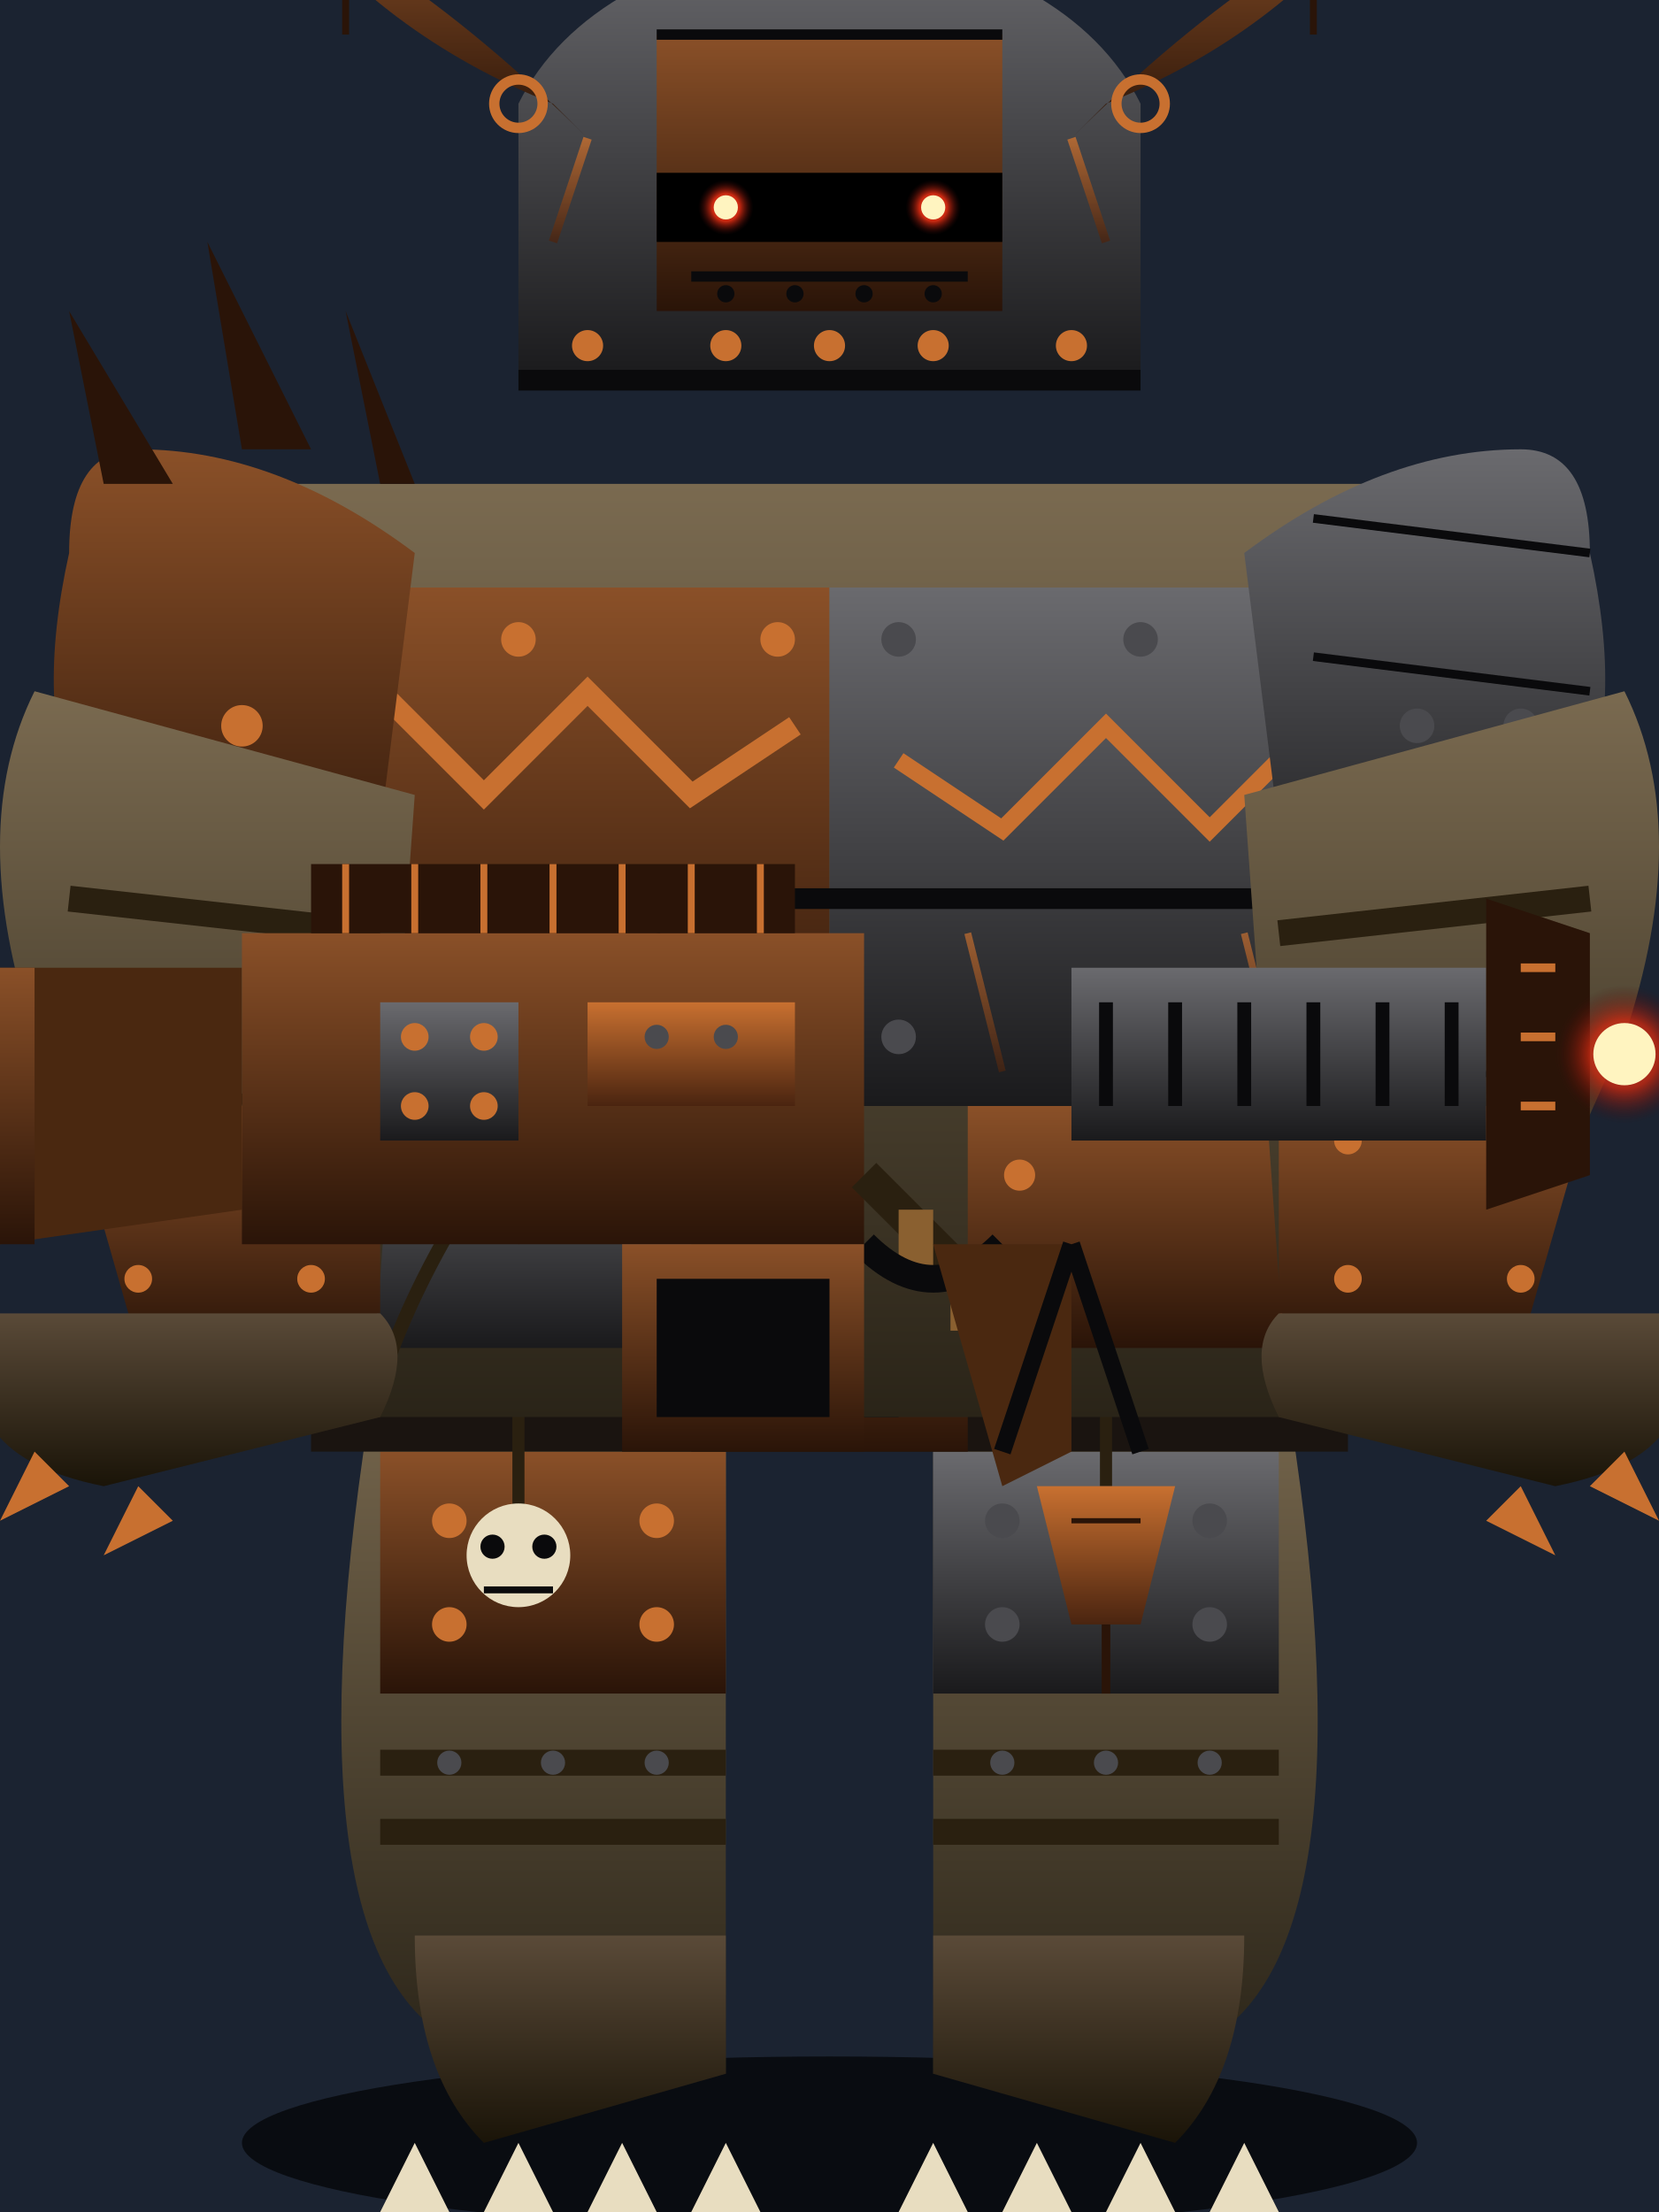
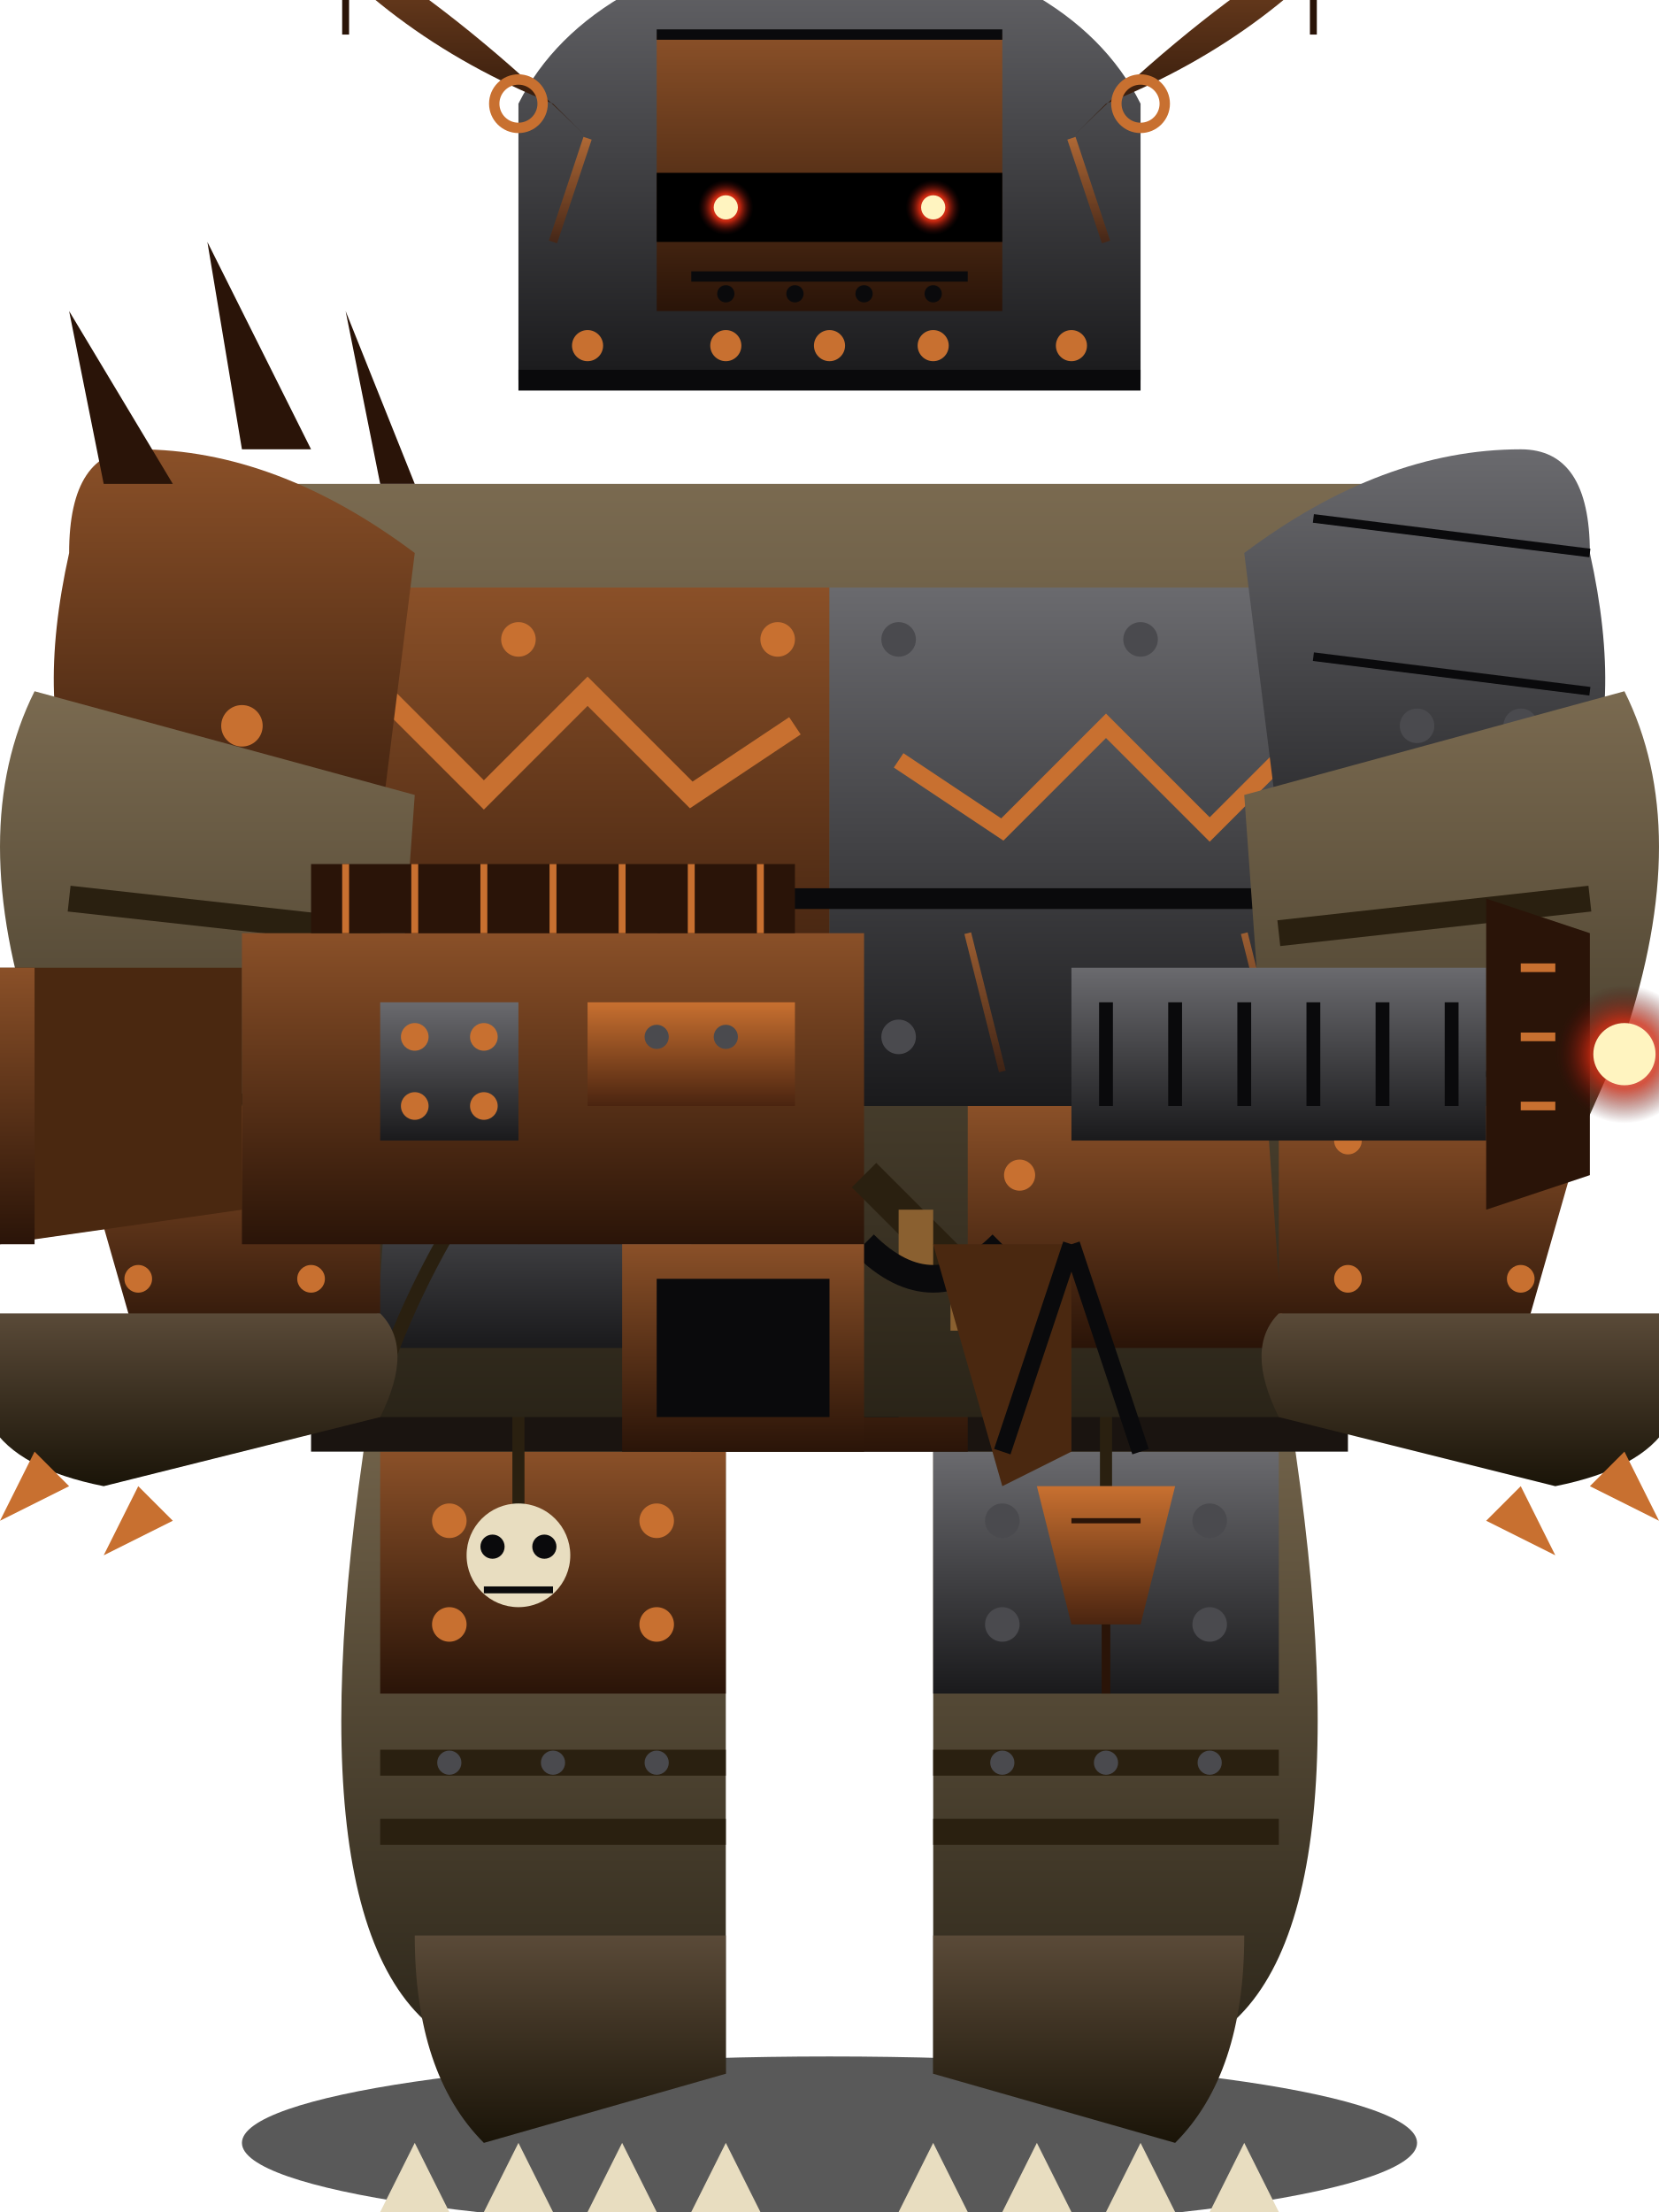
<svg xmlns="http://www.w3.org/2000/svg" viewBox="0 0 96 128">
  <defs>
    <linearGradient id="t-skin" x1="0" x2="0" y1="0" y2="1">
      <stop offset="0" stop-color="#7a6a50" />
      <stop offset="1" stop-color="#2a2418" />
    </linearGradient>
    <linearGradient id="t-skin-dark" x1="0" x2="0" y1="0" y2="1">
      <stop offset="0" stop-color="#5a4a38" />
      <stop offset="1" stop-color="#1a1408" />
    </linearGradient>
    <linearGradient id="t-rust" x1="0" x2="0" y1="0" y2="1">
      <stop offset="0" stop-color="#8a5028" />
      <stop offset="1" stop-color="#2a1408" />
    </linearGradient>
    <linearGradient id="t-rust-hl" x1="0" x2="0" y1="0" y2="1">
      <stop offset="0" stop-color="#c87030" />
      <stop offset="1" stop-color="#4a2410" />
    </linearGradient>
    <linearGradient id="t-metal" x1="0" x2="0" y1="0" y2="1">
      <stop offset="0" stop-color="#6a6a6e" />
      <stop offset="1" stop-color="#1a1a1c" />
    </linearGradient>
    <linearGradient id="t-rag" x1="0" x2="0" y1="0" y2="1">
      <stop offset="0" stop-color="#6a5838" />
      <stop offset="1" stop-color="#2a2010" />
    </linearGradient>
    <radialGradient id="t-eye" cx=".5" cy=".5" r=".5">
      <stop offset="0" stop-color="#ff5a3c" />
      <stop offset=".5" stop-color="#c82810" />
      <stop offset="1" stop-color="#3a0808" stop-opacity="0" />
    </radialGradient>
  </defs>
-   <rect width="96" height="128" fill="#1b2331" />
  <ellipse cx="48" cy="124" rx="34" ry="5" fill="#000" opacity=".65" />
  <path d="M22 78 Q16 112 26 118 L42 120 L42 78 Z" fill="url(#t-skin)" />
  <path d="M74 78 Q80 112 70 118 L54 120 L54 78 Z" fill="url(#t-skin)" />
  <path d="M22 84 L42 84 L42 98 L22 98 Z" fill="url(#t-rust)" />
  <path d="M74 84 L54 84 L54 98 L74 98 Z" fill="url(#t-metal)" />
  <circle cx="26" cy="88" r="1" fill="#c87030" />
  <circle cx="38" cy="88" r="1" fill="#c87030" />
  <circle cx="26" cy="94" r="1" fill="#c87030" />
  <circle cx="38" cy="94" r="1" fill="#c87030" />
  <circle cx="58" cy="88" r="1" fill="#4a4a4e" />
  <circle cx="70" cy="88" r="1" fill="#4a4a4e" />
  <circle cx="58" cy="94" r="1" fill="#4a4a4e" />
  <circle cx="70" cy="94" r="1" fill="#4a4a4e" />
  <path d="M22 102 L42 102 M22 106 L42 106" stroke="#2a2010" stroke-width="1.5" />
  <path d="M54 102 L74 102 M54 106 L74 106" stroke="#2a2010" stroke-width="1.5" />
  <circle cx="26" cy="102" r="0.7" fill="#4a4a4e" />
  <circle cx="32" cy="102" r="0.7" fill="#4a4a4e" />
  <circle cx="38" cy="102" r="0.7" fill="#4a4a4e" />
  <circle cx="58" cy="102" r="0.7" fill="#4a4a4e" />
  <circle cx="64" cy="102" r="0.7" fill="#4a4a4e" />
  <circle cx="70" cy="102" r="0.7" fill="#4a4a4e" />
  <path d="M24 112 L42 112 L42 120 L28 124 Q24 120 24 112 Z" fill="url(#t-skin-dark)" />
  <path d="M72 112 L54 112 L54 120 L68 124 Q72 120 72 112 Z" fill="url(#t-skin-dark)" />
  <path d="M24 124 L22 128 L26 128 Z" fill="#e8ddc0" />
  <path d="M30 124 L28 128 L32 128 Z" fill="#e8ddc0" />
  <path d="M36 124 L34 128 L38 128 Z" fill="#e8ddc0" />
  <path d="M42 124 L40 128 L44 128 Z" fill="#e8ddc0" />
  <path d="M54 124 L52 128 L56 128 Z" fill="#e8ddc0" />
  <path d="M60 124 L58 128 L62 128 Z" fill="#e8ddc0" />
  <path d="M66 124 L64 128 L68 128 Z" fill="#e8ddc0" />
  <path d="M72 124 L70 128 L74 128 Z" fill="#e8ddc0" />
  <path d="M18 72 L78 72 L78 84 L18 84 Z" fill="#1a1410" />
  <rect x="40" y="70" width="16" height="14" fill="url(#t-rust)" />
  <rect x="44" y="74" width="8" height="8" fill="#0a0a0c" />
  <path d="M45 76 L51 76 M48 74 L48 80 M45 80 L51 80" stroke="#c87030" stroke-width="0.8" />
  <path d="M30 80 L30 88" stroke="#2a2010" stroke-width="0.7" />
  <circle cx="30" cy="90" r="3" fill="#e8ddc0" />
  <circle cx="28.5" cy="89.5" r="0.7" fill="#0a0a0c" />
  <circle cx="31.5" cy="89.5" r="0.7" fill="#0a0a0c" />
  <path d="M28 92 L32 92" stroke="#0a0a0c" stroke-width="0.4" />
  <path d="M64 80 L64 86" stroke="#2a2010" stroke-width="0.7" />
  <path d="M60 86 L68 86 L66 94 L62 94 Z" fill="url(#t-rust-hl)" />
  <path d="M64 94 L64 98" stroke="#2a1408" stroke-width="0.5" />
  <path d="M62 88 L66 88" stroke="#2a1408" stroke-width="0.3" />
  <path d="M10 36 Q6 32 14 28 L82 28 Q90 32 86 36 L86 78 Q86 82 82 82 L14 82 Q10 82 10 78 Z" fill="url(#t-skin)" />
  <path d="M14 34 L48 34 L48 64 L14 64 Z" fill="url(#t-rust)" />
  <path d="M48 34 L82 34 L82 64 L48 64 Z" fill="url(#t-metal)" />
  <path d="M14 52 L82 52" stroke="#0a0a0c" stroke-width="1.2" />
  <path d="M18 64 L40 64 L40 78 L18 78 Z" fill="url(#t-metal)" />
  <path d="M56 64 L78 64 L78 78 L56 78 Z" fill="url(#t-rust)" />
  <circle cx="17" cy="37" r="1" fill="#c87030" />
  <circle cx="30" cy="37" r="1" fill="#c87030" />
  <circle cx="45" cy="37" r="1" fill="#c87030" />
  <circle cx="17" cy="60" r="1" fill="#c87030" />
  <circle cx="30" cy="60" r="1" fill="#c87030" />
  <circle cx="45" cy="60" r="1" fill="#c87030" />
  <circle cx="52" cy="37" r="1" fill="#4a4a4e" />
  <circle cx="66" cy="37" r="1" fill="#4a4a4e" />
  <circle cx="79" cy="37" r="1" fill="#4a4a4e" />
  <circle cx="52" cy="60" r="1" fill="#4a4a4e" />
  <circle cx="66" cy="60" r="1" fill="#4a4a4e" />
  <circle cx="79" cy="60" r="1" fill="#4a4a4e" />
  <circle cx="21" cy="68" r="0.9" fill="#4a4a4e" />
  <circle cx="37" cy="68" r="0.9" fill="#4a4a4e" />
  <circle cx="21" cy="76" r="0.9" fill="#4a4a4e" />
  <circle cx="37" cy="76" r="0.9" fill="#4a4a4e" />
  <circle cx="59" cy="68" r="0.9" fill="#c87030" />
  <circle cx="75" cy="68" r="0.9" fill="#c87030" />
  <circle cx="59" cy="76" r="0.9" fill="#c87030" />
  <circle cx="75" cy="76" r="0.9" fill="#c87030" />
  <path d="M16 44 L22 40 L28 46 L34 40 L40 46 L46 42" fill="none" stroke="#c87030" stroke-width="1.2" />
  <path d="M52 44 L58 48 L64 42 L70 48 L76 42 L80 46" fill="none" stroke="#c87030" stroke-width="1" />
  <path d="M22 54 L20 62" stroke="#2a1408" stroke-width="0.4" />
  <path d="M38 54 L40 62" stroke="#2a1408" stroke-width="0.4" />
  <path d="M56 54 L58 62" stroke="url(#t-rust-hl)" stroke-width="0.4" opacity=".7" />
  <path d="M72 54 L74 62" stroke="url(#t-rust-hl)" stroke-width="0.4" opacity=".7" />
  <path d="M30 56 L28 60 L28 68 L30 72 L40 70 L40 58 Z" fill="url(#t-rust-hl)" />
  <path d="M40 58 L48 56 L48 72 L40 70 Z" fill="url(#t-rust)" />
  <ellipse cx="48" cy="64" rx="1.5" ry="8" fill="#2a1408" />
  <rect x="24" y="62" width="4" height="4" fill="#0a0a0c" />
  <path d="M28 68 Q24 74 22 80" stroke="#2a2010" stroke-width="0.8" fill="none" />
  <path d="M4 32 Q0 50 14 54 L22 48 L24 32 Q16 26 8 26 Q4 26 4 32 Z" fill="url(#t-rust)" />
  <path d="M6 28 L4 18 L10 28 Z" fill="#2a1408" />
  <path d="M14 26 L12 14 L18 26 Z" fill="#2a1408" />
  <path d="M22 28 L20 18 L24 28 Z" fill="#2a1408" />
  <circle cx="14" cy="42" r="1.2" fill="#c87030" />
  <path d="M92 32 Q96 50 82 54 L74 48 L72 32 Q80 26 88 26 Q92 26 92 32 Z" fill="url(#t-metal)" />
  <path d="M76 30 L92 32" stroke="#0a0a0c" stroke-width="0.5" />
  <path d="M76 38 L92 40" stroke="#0a0a0c" stroke-width="0.5" />
  <path d="M76 46 L92 48" stroke="#0a0a0c" stroke-width="0.5" />
  <circle cx="82" cy="42" r="1" fill="#4a4a4e" />
  <circle cx="88" cy="42" r="1" fill="#4a4a4e" />
  <path d="M2 40 Q-2 48 2 60 L10 78 Q18 82 22 74 L24 46 Z" fill="url(#t-skin)" />
  <path d="M94 40 Q98 48 94 60 L86 78 Q78 82 74 74 L72 46 Z" fill="url(#t-skin)" />
  <path d="M4 52 L22 54" stroke="#2a2010" stroke-width="1.5" />
  <path d="M92 52 L74 54" stroke="#2a2010" stroke-width="1.5" />
  <path d="M10 62 L20 66" stroke="#1a1408" stroke-width="0.6" />
  <path d="M86 62 L76 66" stroke="#1a1408" stroke-width="0.6" />
  <path d="M4 64 L22 64 L22 76 L8 78 Z" fill="url(#t-rust)" />
  <path d="M92 64 L74 64 L74 76 L88 78 Z" fill="url(#t-rust)" />
  <circle cx="8" cy="66" r="0.8" fill="#c87030" />
  <circle cx="18" cy="66" r="0.8" fill="#c87030" />
  <circle cx="8" cy="74" r="0.8" fill="#c87030" />
  <circle cx="18" cy="74" r="0.8" fill="#c87030" />
  <circle cx="88" cy="66" r="0.8" fill="#c87030" />
  <circle cx="78" cy="66" r="0.8" fill="#c87030" />
  <circle cx="88" cy="74" r="0.8" fill="#c87030" />
  <circle cx="78" cy="74" r="0.8" fill="#c87030" />
  <path d="M0 76 Q-4 84 6 86 L22 82 Q24 78 22 76 Z" fill="url(#t-skin-dark)" />
  <path d="M96 76 Q100 84 90 86 L74 82 Q72 78 74 76 Z" fill="url(#t-skin-dark)" />
  <path d="M2 84 L0 88 L4 86 Z" fill="#c87030" />
  <path d="M8 86 L6 90 L10 88 Z" fill="#c87030" />
  <path d="M94 84 L96 88 L92 86 Z" fill="#c87030" />
  <path d="M88 86 L90 90 L86 88 Z" fill="#c87030" />
  <path d="M30 6 Q34 -2 48 -4 Q62 -2 66 6 L66 22 L30 22 Z" fill="url(#t-metal)" />
  <path d="M30 22 L66 22" stroke="#0a0a0c" stroke-width="1.2" />
  <circle cx="34" cy="20" r="0.9" fill="#c87030" />
  <circle cx="42" cy="20" r="0.9" fill="#c87030" />
  <circle cx="48" cy="20" r="0.9" fill="#c87030" />
  <circle cx="54" cy="20" r="0.9" fill="#c87030" />
  <circle cx="62" cy="20" r="0.9" fill="#c87030" />
  <path d="M38 2 L58 2 L58 18 L38 18 Z" fill="url(#t-rust)" />
  <path d="M38 2 L58 2" stroke="#0a0a0c" stroke-width="0.6" />
  <path d="M38 10 L58 10 L58 14 L38 14 Z" fill="#000" />
  <circle cx="42" cy="12" r="1.6" fill="url(#t-eye)" />
  <circle cx="54" cy="12" r="1.6" fill="url(#t-eye)" />
  <circle cx="42" cy="12" r="0.7" fill="#fff4c0" />
  <circle cx="54" cy="12" r="0.7" fill="#fff4c0" />
  <path d="M40 16 L56 16" stroke="#0a0a0c" stroke-width="0.6" />
  <circle cx="42" cy="17" r="0.5" fill="#0a0a0c" />
  <circle cx="46" cy="17" r="0.5" fill="#0a0a0c" />
  <circle cx="50" cy="17" r="0.5" fill="#0a0a0c" />
  <circle cx="54" cy="17" r="0.5" fill="#0a0a0c" />
  <path d="M32 6 Q22 2 16 -6 L22 -2 Q28 2 34 8 Z" fill="url(#t-rust)" />
  <path d="M64 6 Q74 2 80 -6 L74 -2 Q68 2 62 8 Z" fill="url(#t-rust)" />
  <circle cx="30" cy="6" r="1.4" fill="none" stroke="#c87030" stroke-width="0.6" />
  <circle cx="66" cy="6" r="1.4" fill="none" stroke="#c87030" stroke-width="0.6" />
  <path d="M18 -2 L20 -8 L22 -2 Z" fill="url(#t-rust-hl)" />
  <path d="M20 -2 L20 2" stroke="#2a1408" stroke-width="0.4" />
  <path d="M78 -2 L76 -8 L74 -2 Z" fill="url(#t-rust-hl)" />
  <path d="M76 -2 L76 2" stroke="#2a1408" stroke-width="0.4" />
  <path d="M34 8 L32 14" stroke="url(#t-rust-hl)" stroke-width="0.5" opacity=".8" />
  <path d="M62 8 L64 14" stroke="url(#t-rust-hl)" stroke-width="0.5" opacity=".8" />
  <path d="M0 56 L14 56 L14 70 L0 72 Z" fill="#4a2810" />
  <rect x="-2" y="56" width="4" height="16" fill="url(#t-rust)" />
  <path d="M14 54 L50 54 L50 72 L14 72 Z" fill="url(#t-rust)" />
  <rect x="18" y="50" width="28" height="4" fill="#2a1408" />
  <path d="M20 50 L20 54 M24 50 L24 54 M28 50 L28 54 M32 50 L32 54 M36 50 L36 54 M40 50 L40 54 M44 50 L44 54" stroke="#c87030" stroke-width="0.4" />
  <rect x="22" y="58" width="8" height="8" fill="url(#t-metal)" />
  <rect x="34" y="58" width="12" height="6" fill="url(#t-rust-hl)" />
  <circle cx="24" cy="60" r="0.8" fill="#c87030" />
  <circle cx="28" cy="60" r="0.8" fill="#c87030" />
  <circle cx="24" cy="64" r="0.8" fill="#c87030" />
  <circle cx="28" cy="64" r="0.8" fill="#c87030" />
  <circle cx="38" cy="60" r="0.7" fill="#4a4a4e" />
  <circle cx="42" cy="60" r="0.7" fill="#4a4a4e" />
  <path d="M50 68 L60 78 L58 82" stroke="#2a2010" stroke-width="2" fill="none" />
  <rect x="52" y="70" width="2" height="4" fill="#8a6030" />
  <rect x="55" y="73" width="2" height="4" fill="#8a6030" />
  <rect x="58" y="76" width="2" height="4" fill="#8a6030" />
  <path d="M50 72 Q54 76 58 72" fill="none" stroke="#0a0a0c" stroke-width="1.6" />
  <path d="M54 72 L62 72 L62 84 L58 86 Z" fill="#4a2810" />
  <path d="M62 72 L58 84 M62 72 L66 84" fill="none" stroke="#0a0a0c" stroke-width="1" />
  <path d="M36 72 L50 72 L50 84 L36 84 Z" fill="url(#t-rust)" />
  <rect x="38" y="74" width="10" height="8" fill="#0a0a0c" />
  <rect x="62" y="56" width="24" height="10" fill="url(#t-metal)" />
  <path d="M64 58 L64 64 M68 58 L68 64 M72 58 L72 64 M76 58 L76 64 M80 58 L80 64 M84 58 L84 64" stroke="#0a0a0c" stroke-width="0.8" />
  <path d="M86 52 L92 54 L92 68 L86 70 Z" fill="#2a1408" />
  <path d="M88 56 L90 56 M88 60 L90 60 M88 64 L90 64" stroke="#c87030" stroke-width="0.5" />
  <circle cx="94" cy="61" r="4" fill="url(#t-eye)" opacity=".8" />
  <circle cx="94" cy="61" r="1.8" fill="#fff4c0" />
</svg>
